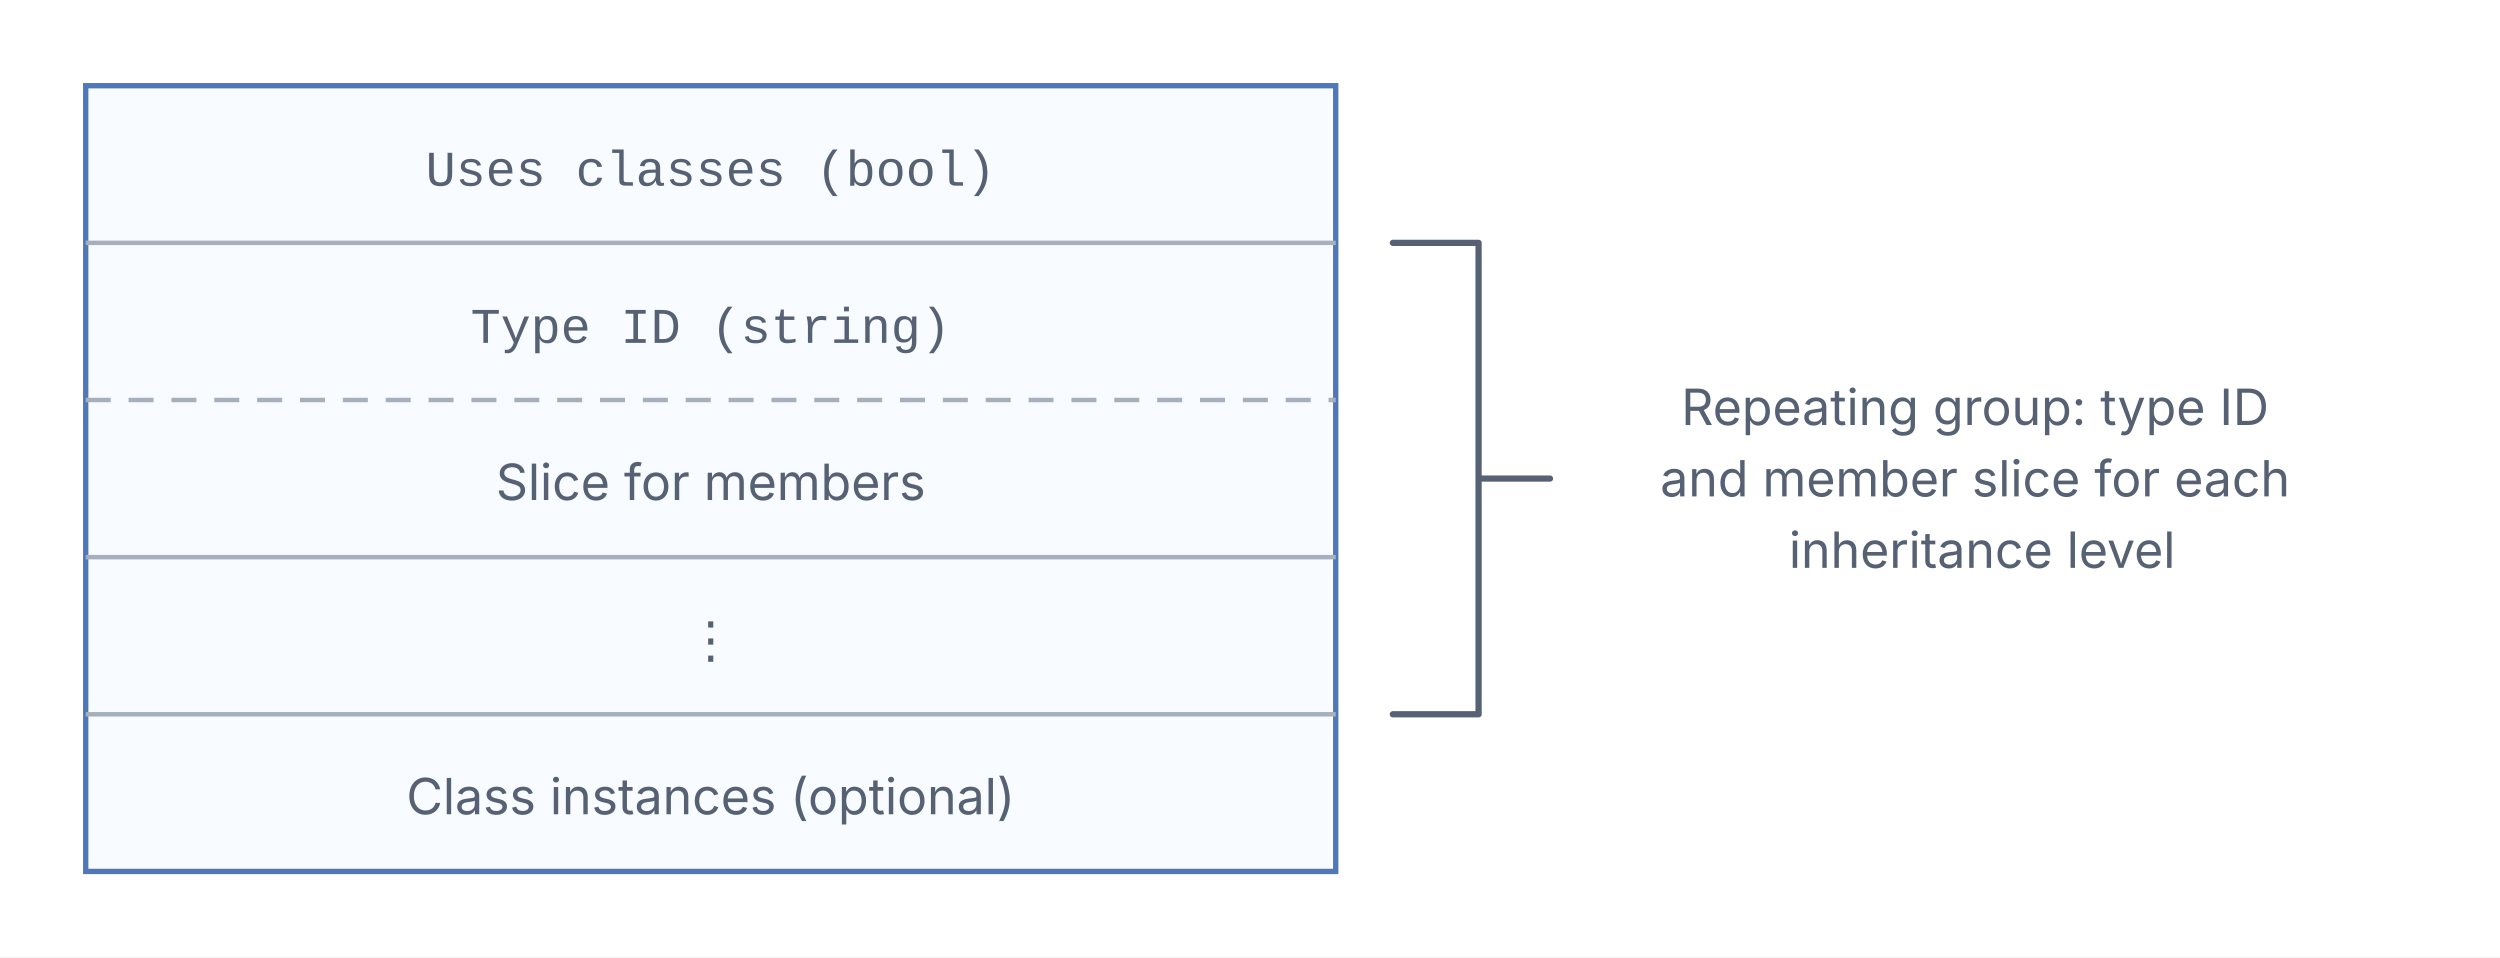
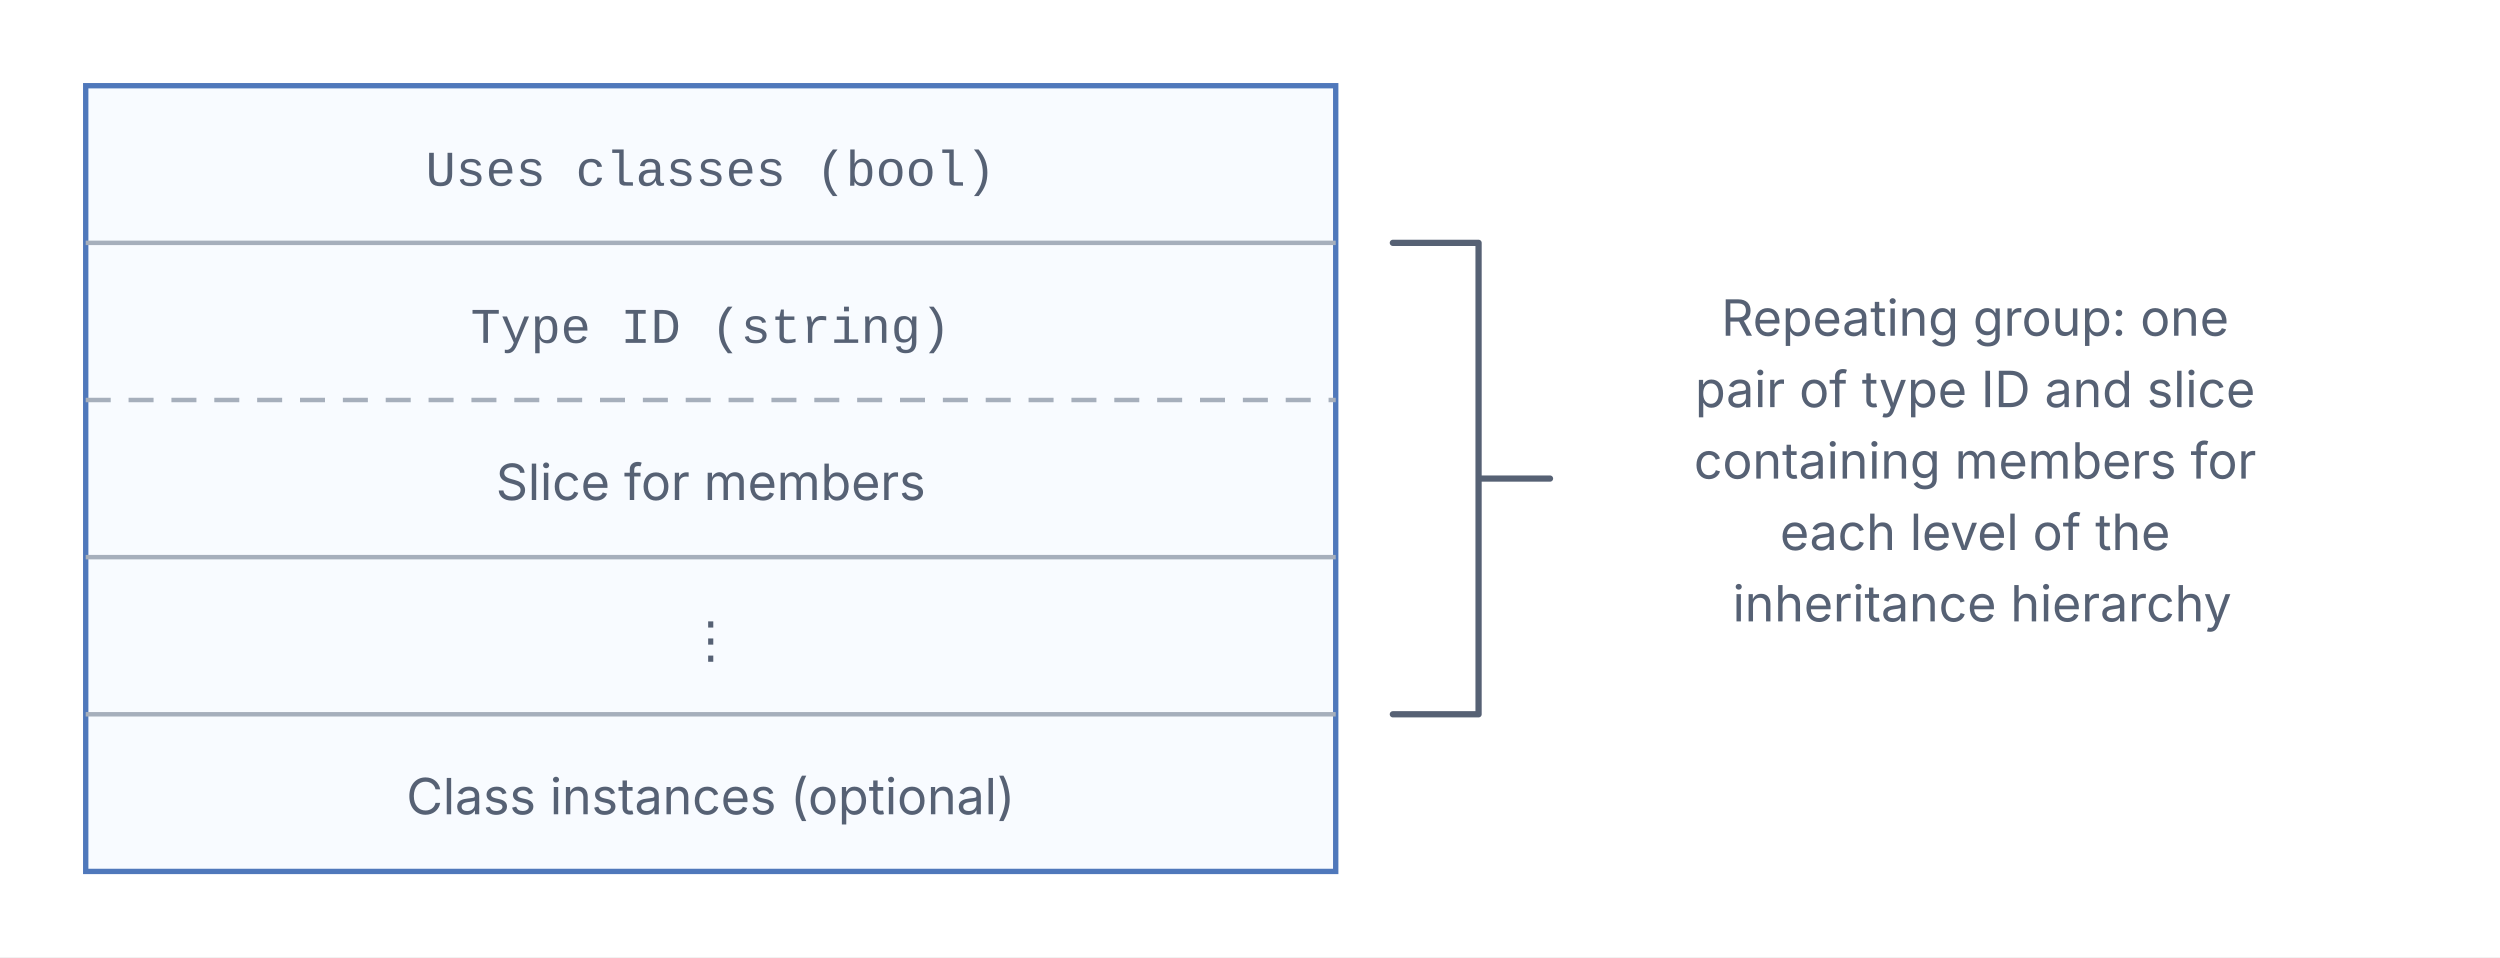
<svg xmlns="http://www.w3.org/2000/svg" width="700" height="268" viewBox="0 0 700 268" role="img" aria-labelledby="title description">
  <style>
    text {
      fill: #182235;
      font-family: Inter, ui-sans-serif, system-ui, -apple-system, BlinkMacSystemFont, "Segoe UI", sans-serif;
    }
    .annotation {
      fill: #566174;
      font-size: 14px;
      text-anchor: middle;
    }
    .code {
      font-family: ui-monospace, SFMono-Regular, Menlo, Monaco, Consolas, "Liberation Mono", monospace;
    }
    .api {
      fill: #f8fbff;
      stroke: #4f78bb;
      stroke-width: 1.5;
    }
    .boundary {
      fill: #fbfcfe;
      stroke: #cbd3de;
      stroke-width: 1.5;
      stroke-dasharray: 7 5;
    }
    .connector {
      fill: none;
      stroke: #566174;
      stroke-width: 1.75;
      stroke-linecap: round;
      stroke-linejoin: round;
    }
    .divider {
      fill: none;
      stroke: #a6afbc;
      stroke-width: 1.25;
    }
  </style>
  <rect width="700" height="268" fill="#ffffff" />
  <g id="boundaries" aria-hidden="true">
  </g>
  <g id="connectors" aria-hidden="true">
  </g>
  <g id="components" aria-hidden="true">
    <rect class="api" x="24" y="24" width="350" height="220" rx="0" vector-effect="non-scaling-stroke" />
    <path class="divider" d="M 24 68 H 374" vector-effect="non-scaling-stroke" />
    <path class="divider boundary" d="M 24 112 H 374" vector-effect="non-scaling-stroke" />
    <path class="divider" d="M 24 156 H 374" vector-effect="non-scaling-stroke" />
    <path class="divider" d="M 24 200 H 374" vector-effect="non-scaling-stroke" />
    <path class="connector" d="M 390 68 H 414 V 200 H 390 M 414 134.0 H 434" vector-effect="non-scaling-stroke" />
  </g>
  <g id="labels">
    <text class="annotation code" x="199" y="52">Uses classes (bool)</text>
    <text class="annotation code" x="199" y="96">Type ID (string)</text>
    <text class="annotation" x="199" y="140">Slice for members</text>
    <text class="annotation" x="199" y="184">⋮</text>
    <text class="annotation" x="199" y="228">Class instances (optional)</text>
-     <text class="annotation" x="555" y="119.0">
-       <tspan x="555" dy="0">Repeating group: type ID</tspan>
-       <tspan x="555" dy="20">and member slice for each</tspan>
-       <tspan x="555" dy="20">inheritance level</tspan>
+     <text class="annotation" x="555" y="94">
+       <tspan x="555" dy="0">Repeating group: one</tspan>
+       <tspan x="555" dy="20">pair of type ID and slice</tspan>
+       <tspan x="555" dy="20">containing members for</tspan>
+       <tspan x="555" dy="20">each level of the</tspan>
+       <tspan x="555" dy="20">inheritance hierarchy</tspan>
    </text>
  </g>
</svg>
